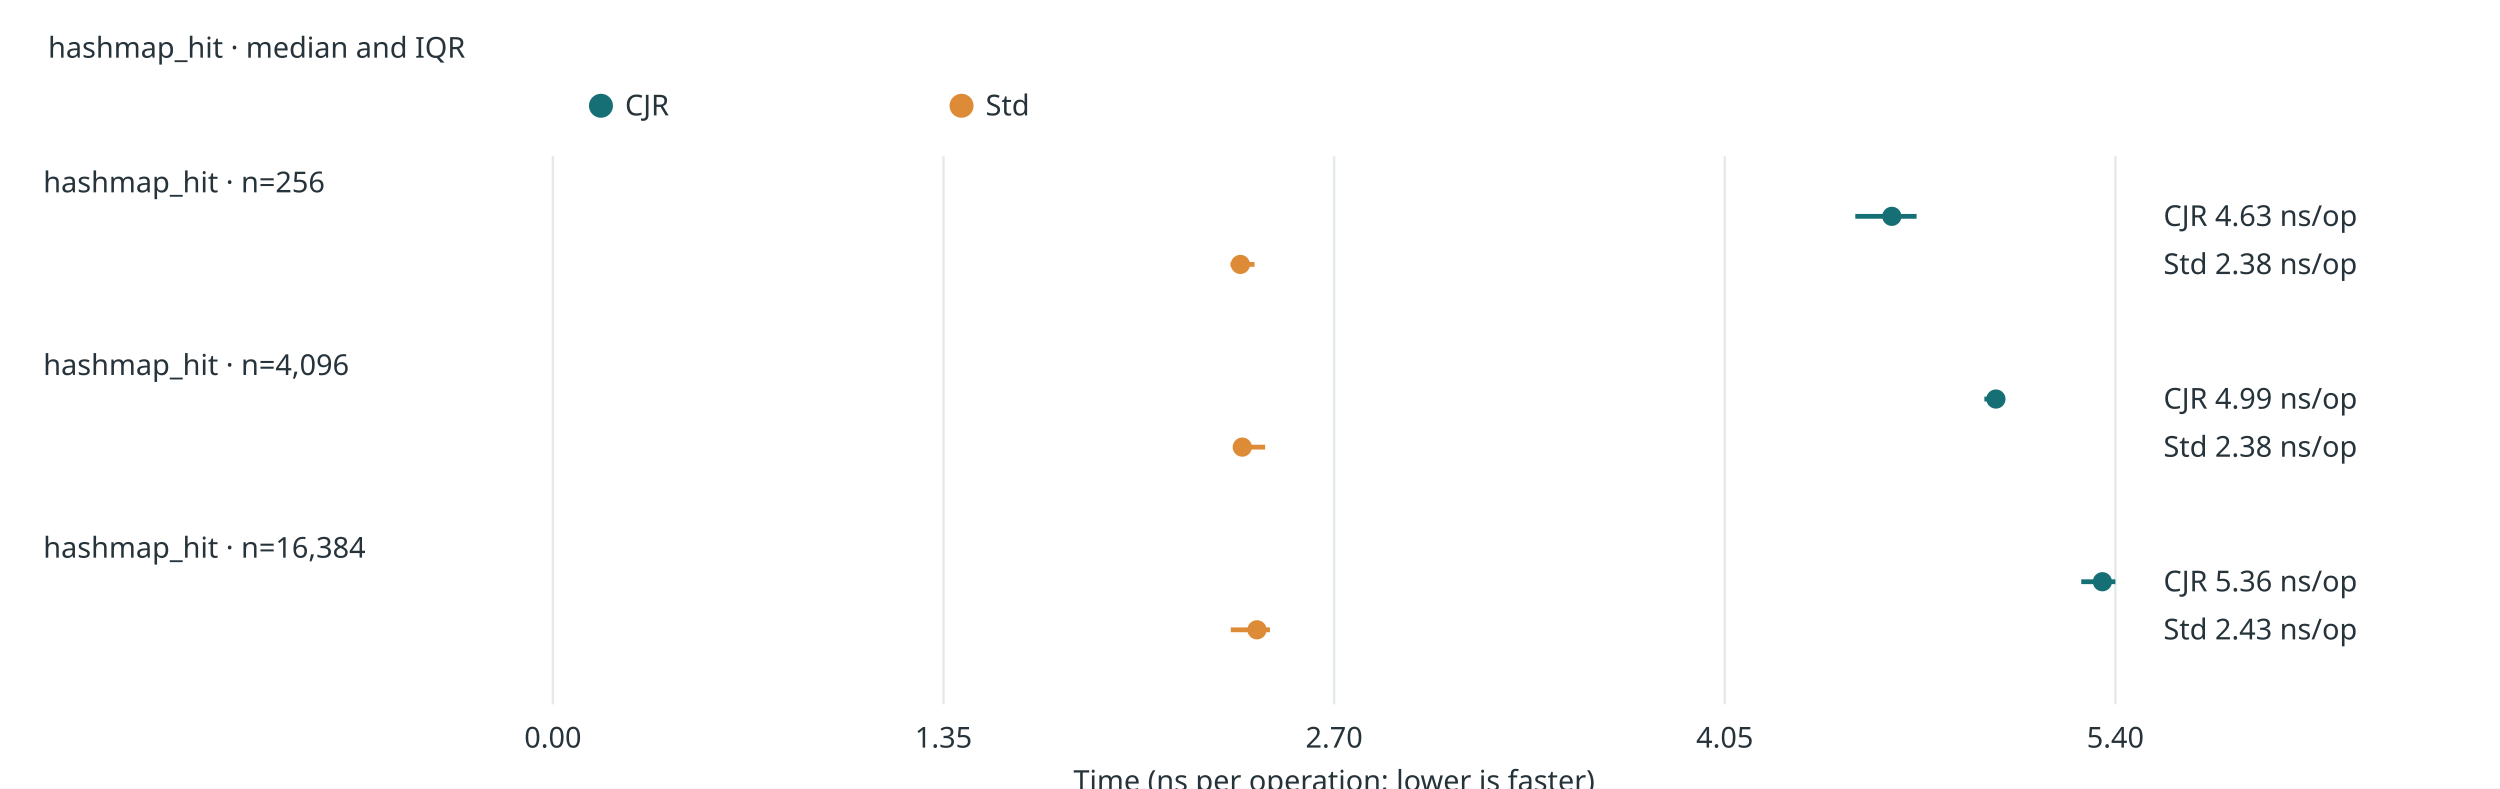
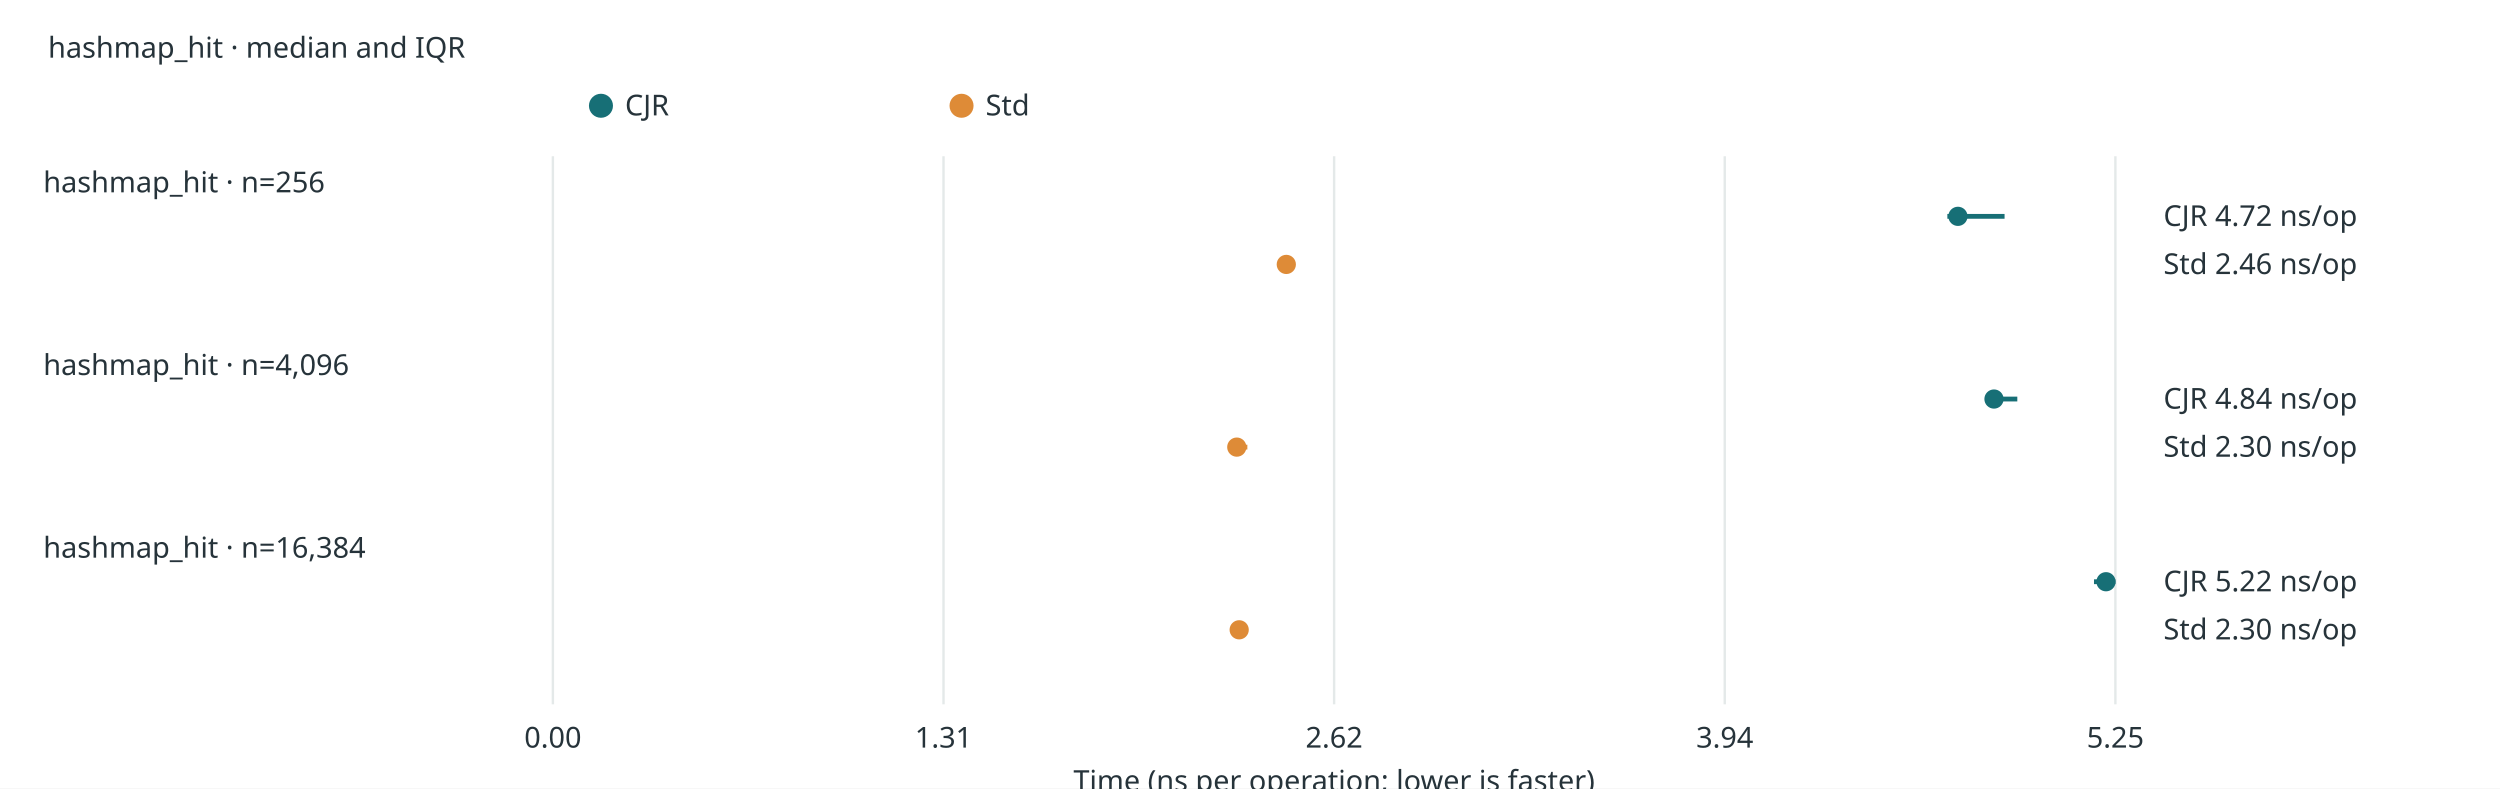
<svg xmlns="http://www.w3.org/2000/svg" viewBox="0 0 1040 328" role="img">
  <style>text{font:12px system-ui;fill:#26333a}.axis{stroke:#9aa7aa}.grid{stroke:#e4e9e9}</style>
  <rect width="100%" height="100%" fill="white" />
  <text x="20" y="24" font-size="17">hashmap_hit · median and IQR</text>
  <circle cx="250" cy="44" r="5" fill="#176f76" />
  <text x="260" y="48">CJR</text>
  <circle cx="400" cy="44" r="5" fill="#de8b37" />
  <text x="410" y="48">Std</text>
  <path d="M 230.0 65 V 293" class="grid" />
  <text x="230.0" y="311" text-anchor="middle">0.00</text>
  <path d="M 392.5 65 V 293" class="grid" />
-   <text x="392.5" y="311" text-anchor="middle">1.35</text>
+   <text x="392.5" y="311" text-anchor="middle">1.31</text>
  <path d="M 555.0 65 V 293" class="grid" />
-   <text x="555.0" y="311" text-anchor="middle">2.70</text>
+   <text x="555.0" y="311" text-anchor="middle">2.62</text>
  <path d="M 717.5 65 V 293" class="grid" />
-   <text x="717.5" y="311" text-anchor="middle">4.05</text>
+   <text x="717.5" y="311" text-anchor="middle">3.94</text>
  <path d="M 880.0 65 V 293" class="grid" />
-   <text x="880.0" y="311" text-anchor="middle">5.40</text>
+   <text x="880.0" y="311" text-anchor="middle">5.25</text>
  <text x="555" y="329" text-anchor="middle">Time (ns per operation; lower is faster)</text>
  <text x="18" y="80">hashmap_hit · n=256</text>
  <g>
-     <path d="M 771.8 90 H 797.3" stroke="#176f76" stroke-width="2" />
-     <circle cx="787.0" cy="90" r="4" fill="#176f76" />
-     <text x="900" y="94">CJR 4.63 ns/op</text>
+     <path d="M 810.1 90 H 833.9" stroke="#176f76" stroke-width="2" />
+     <circle cx="814.5" cy="90" r="4" fill="#176f76" />
+     <text x="900" y="94">CJR 4.72 ns/op</text>
  </g>
  <g>
-     <path d="M 511.9 110 H 521.9" stroke="#de8b37" stroke-width="2" />
-     <circle cx="516.0" cy="110" r="4" fill="#de8b37" />
-     <text x="900" y="114">Std 2.38 ns/op</text>
+     <path d="M 533.8 110 H 537.1" stroke="#de8b37" stroke-width="2" />
+     <circle cx="535.1" cy="110" r="4" fill="#de8b37" />
+     <text x="900" y="114">Std 2.46 ns/op</text>
  </g>
  <text x="18" y="156">hashmap_hit · n=4,096</text>
  <g>
-     <path d="M 825.5 166 H 832.1" stroke="#176f76" stroke-width="2" />
-     <circle cx="830.3" cy="166" r="4" fill="#176f76" />
-     <text x="900" y="170">CJR 4.99 ns/op</text>
+     <path d="M 826.9 166 H 839.2" stroke="#176f76" stroke-width="2" />
+     <circle cx="829.5" cy="166" r="4" fill="#176f76" />
+     <text x="900" y="170">CJR 4.84 ns/op</text>
  </g>
  <g>
-     <path d="M 512.9 186 H 526.3" stroke="#de8b37" stroke-width="2" />
-     <circle cx="516.8" cy="186" r="4" fill="#de8b37" />
-     <text x="900" y="190">Std 2.38 ns/op</text>
+     <path d="M 513.1 186 H 518.9" stroke="#de8b37" stroke-width="2" />
+     <circle cx="514.5" cy="186" r="4" fill="#de8b37" />
+     <text x="900" y="190">Std 2.30 ns/op</text>
  </g>
  <text x="18" y="232">hashmap_hit · n=16,384</text>
  <g>
-     <path d="M 865.8 242 H 880.0" stroke="#176f76" stroke-width="2" />
-     <circle cx="874.6" cy="242" r="4" fill="#176f76" />
-     <text x="900" y="246">CJR 5.36 ns/op</text>
+     <path d="M 871.1 242 H 880.0" stroke="#176f76" stroke-width="2" />
+     <circle cx="876.1" cy="242" r="4" fill="#176f76" />
+     <text x="900" y="246">CJR 5.22 ns/op</text>
  </g>
  <g>
-     <path d="M 512.0 262 H 528.3" stroke="#de8b37" stroke-width="2" />
-     <circle cx="522.9" cy="262" r="4" fill="#de8b37" />
-     <text x="900" y="266">Std 2.43 ns/op</text>
+     <path d="M 512.9 262 H 517.8" stroke="#de8b37" stroke-width="2" />
+     <circle cx="515.5" cy="262" r="4" fill="#de8b37" />
+     <text x="900" y="266">Std 2.30 ns/op</text>
  </g>
</svg>
